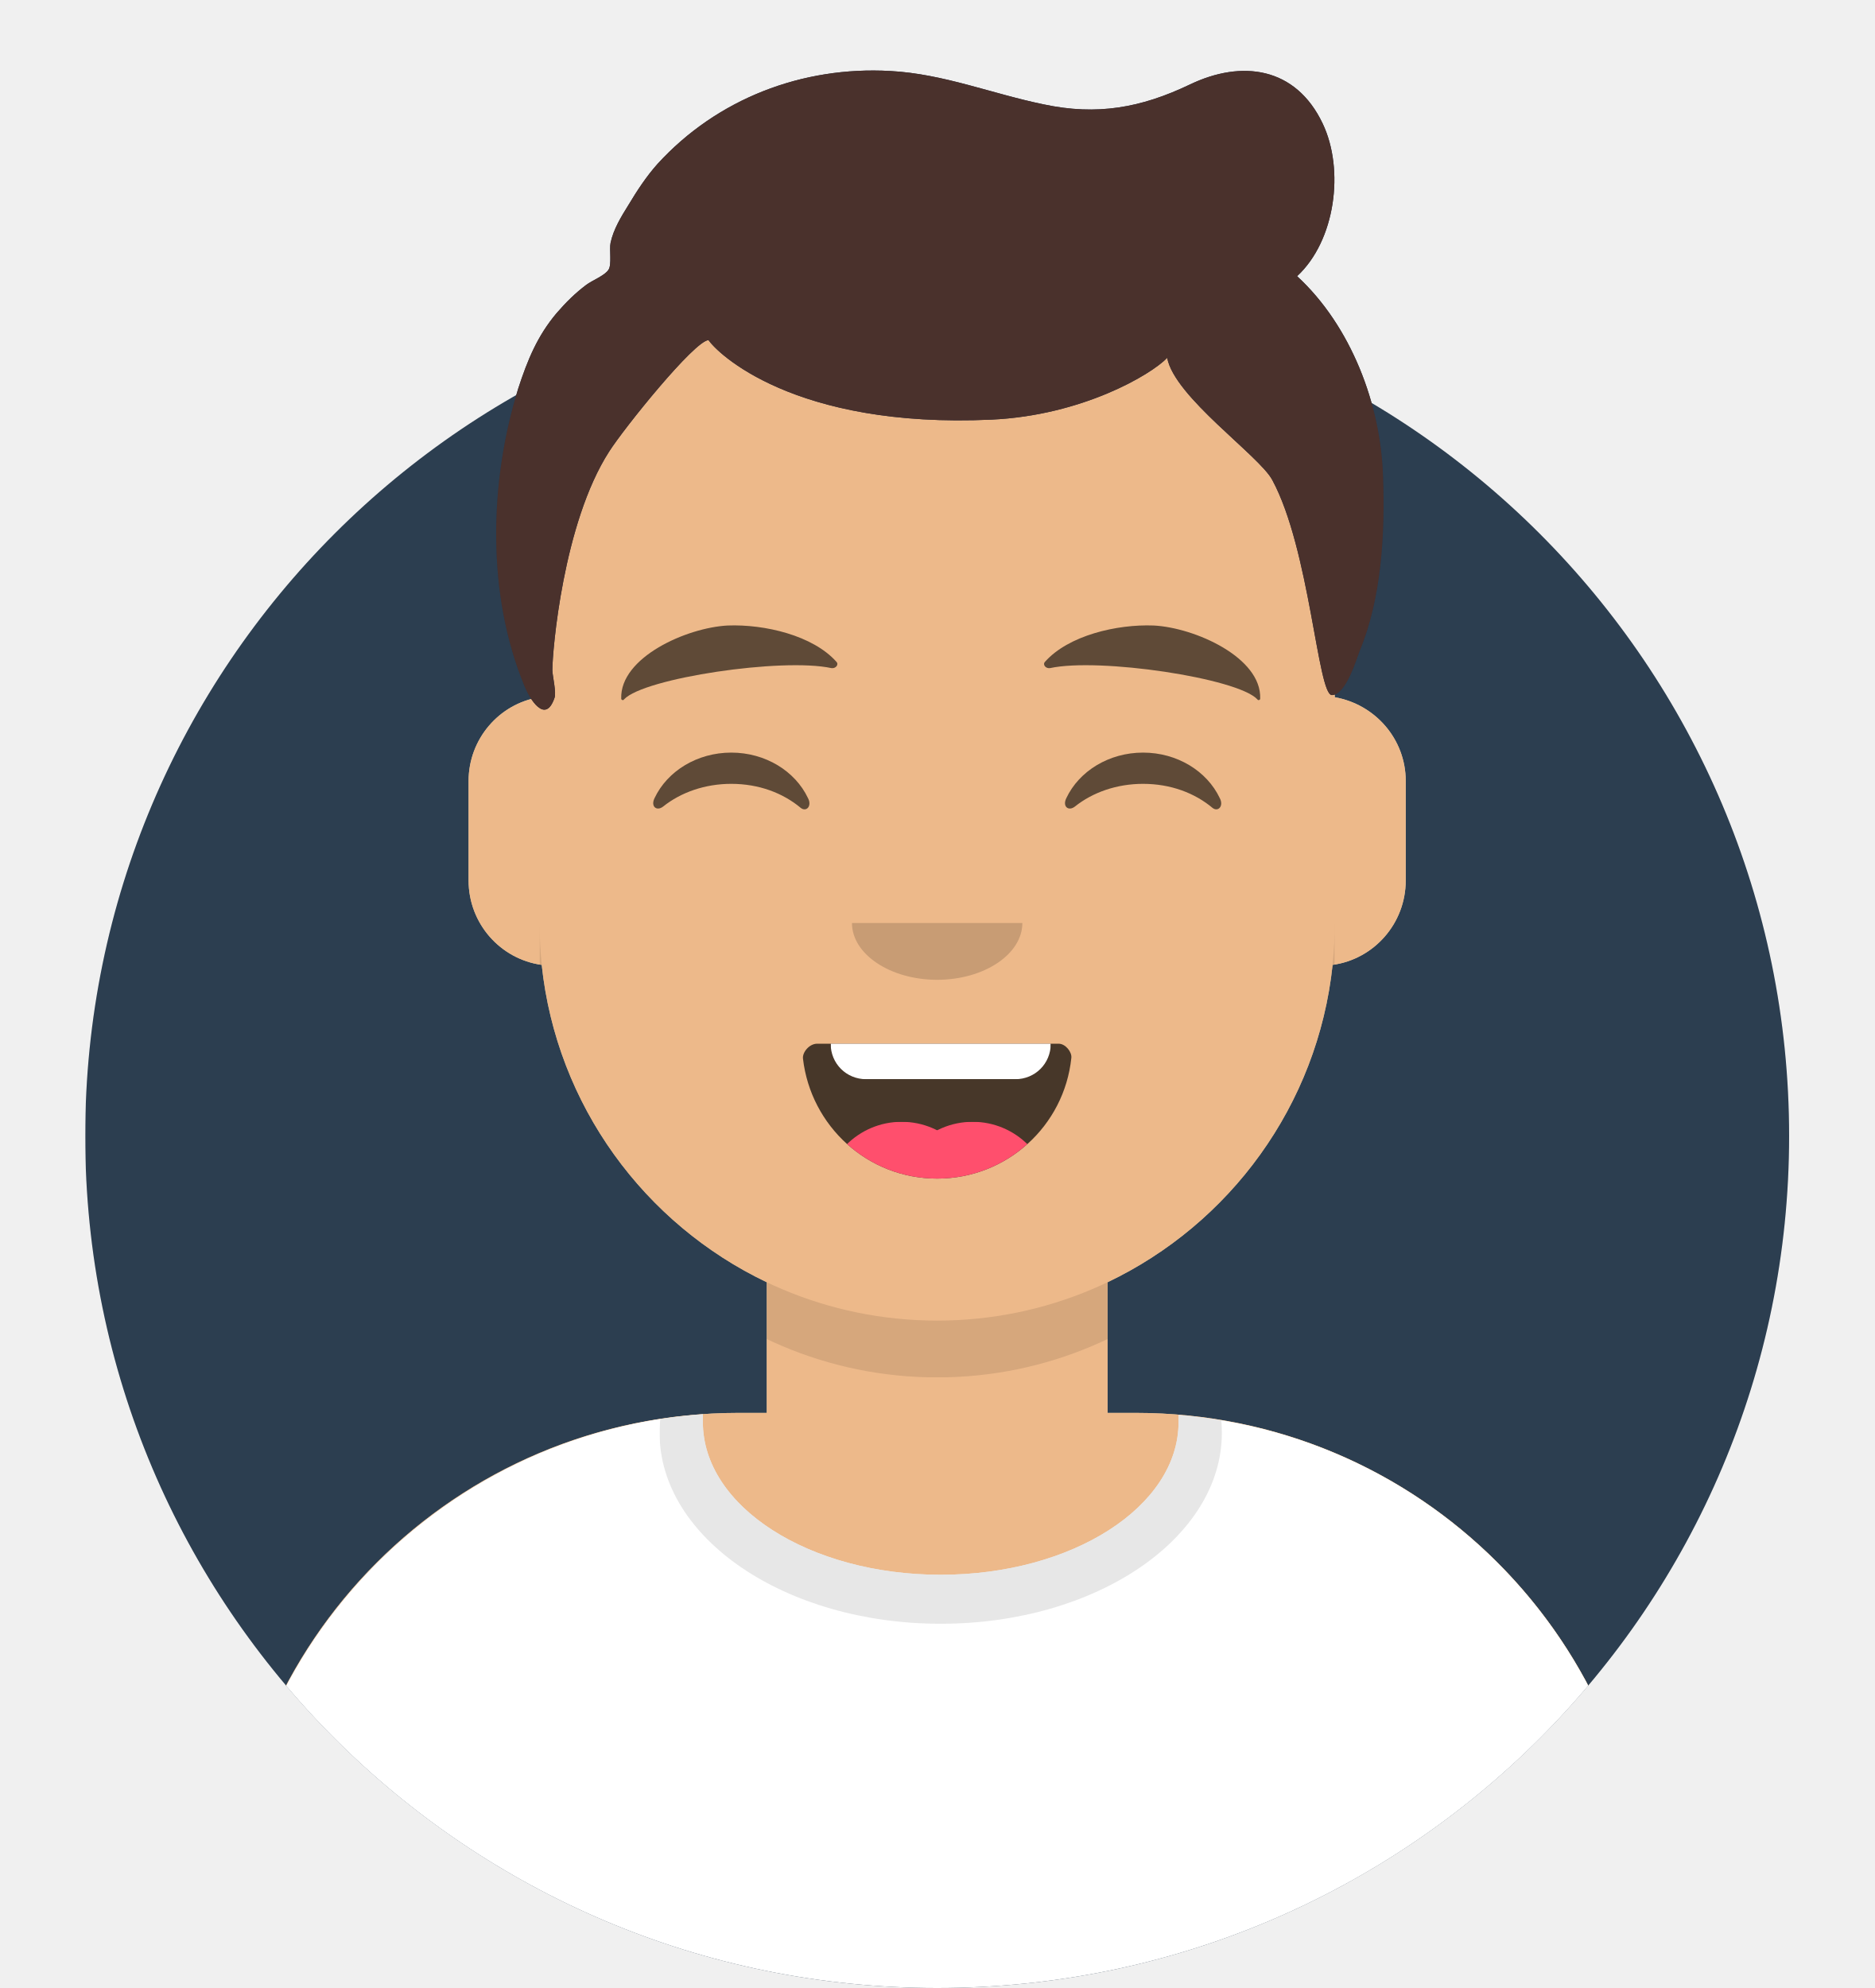
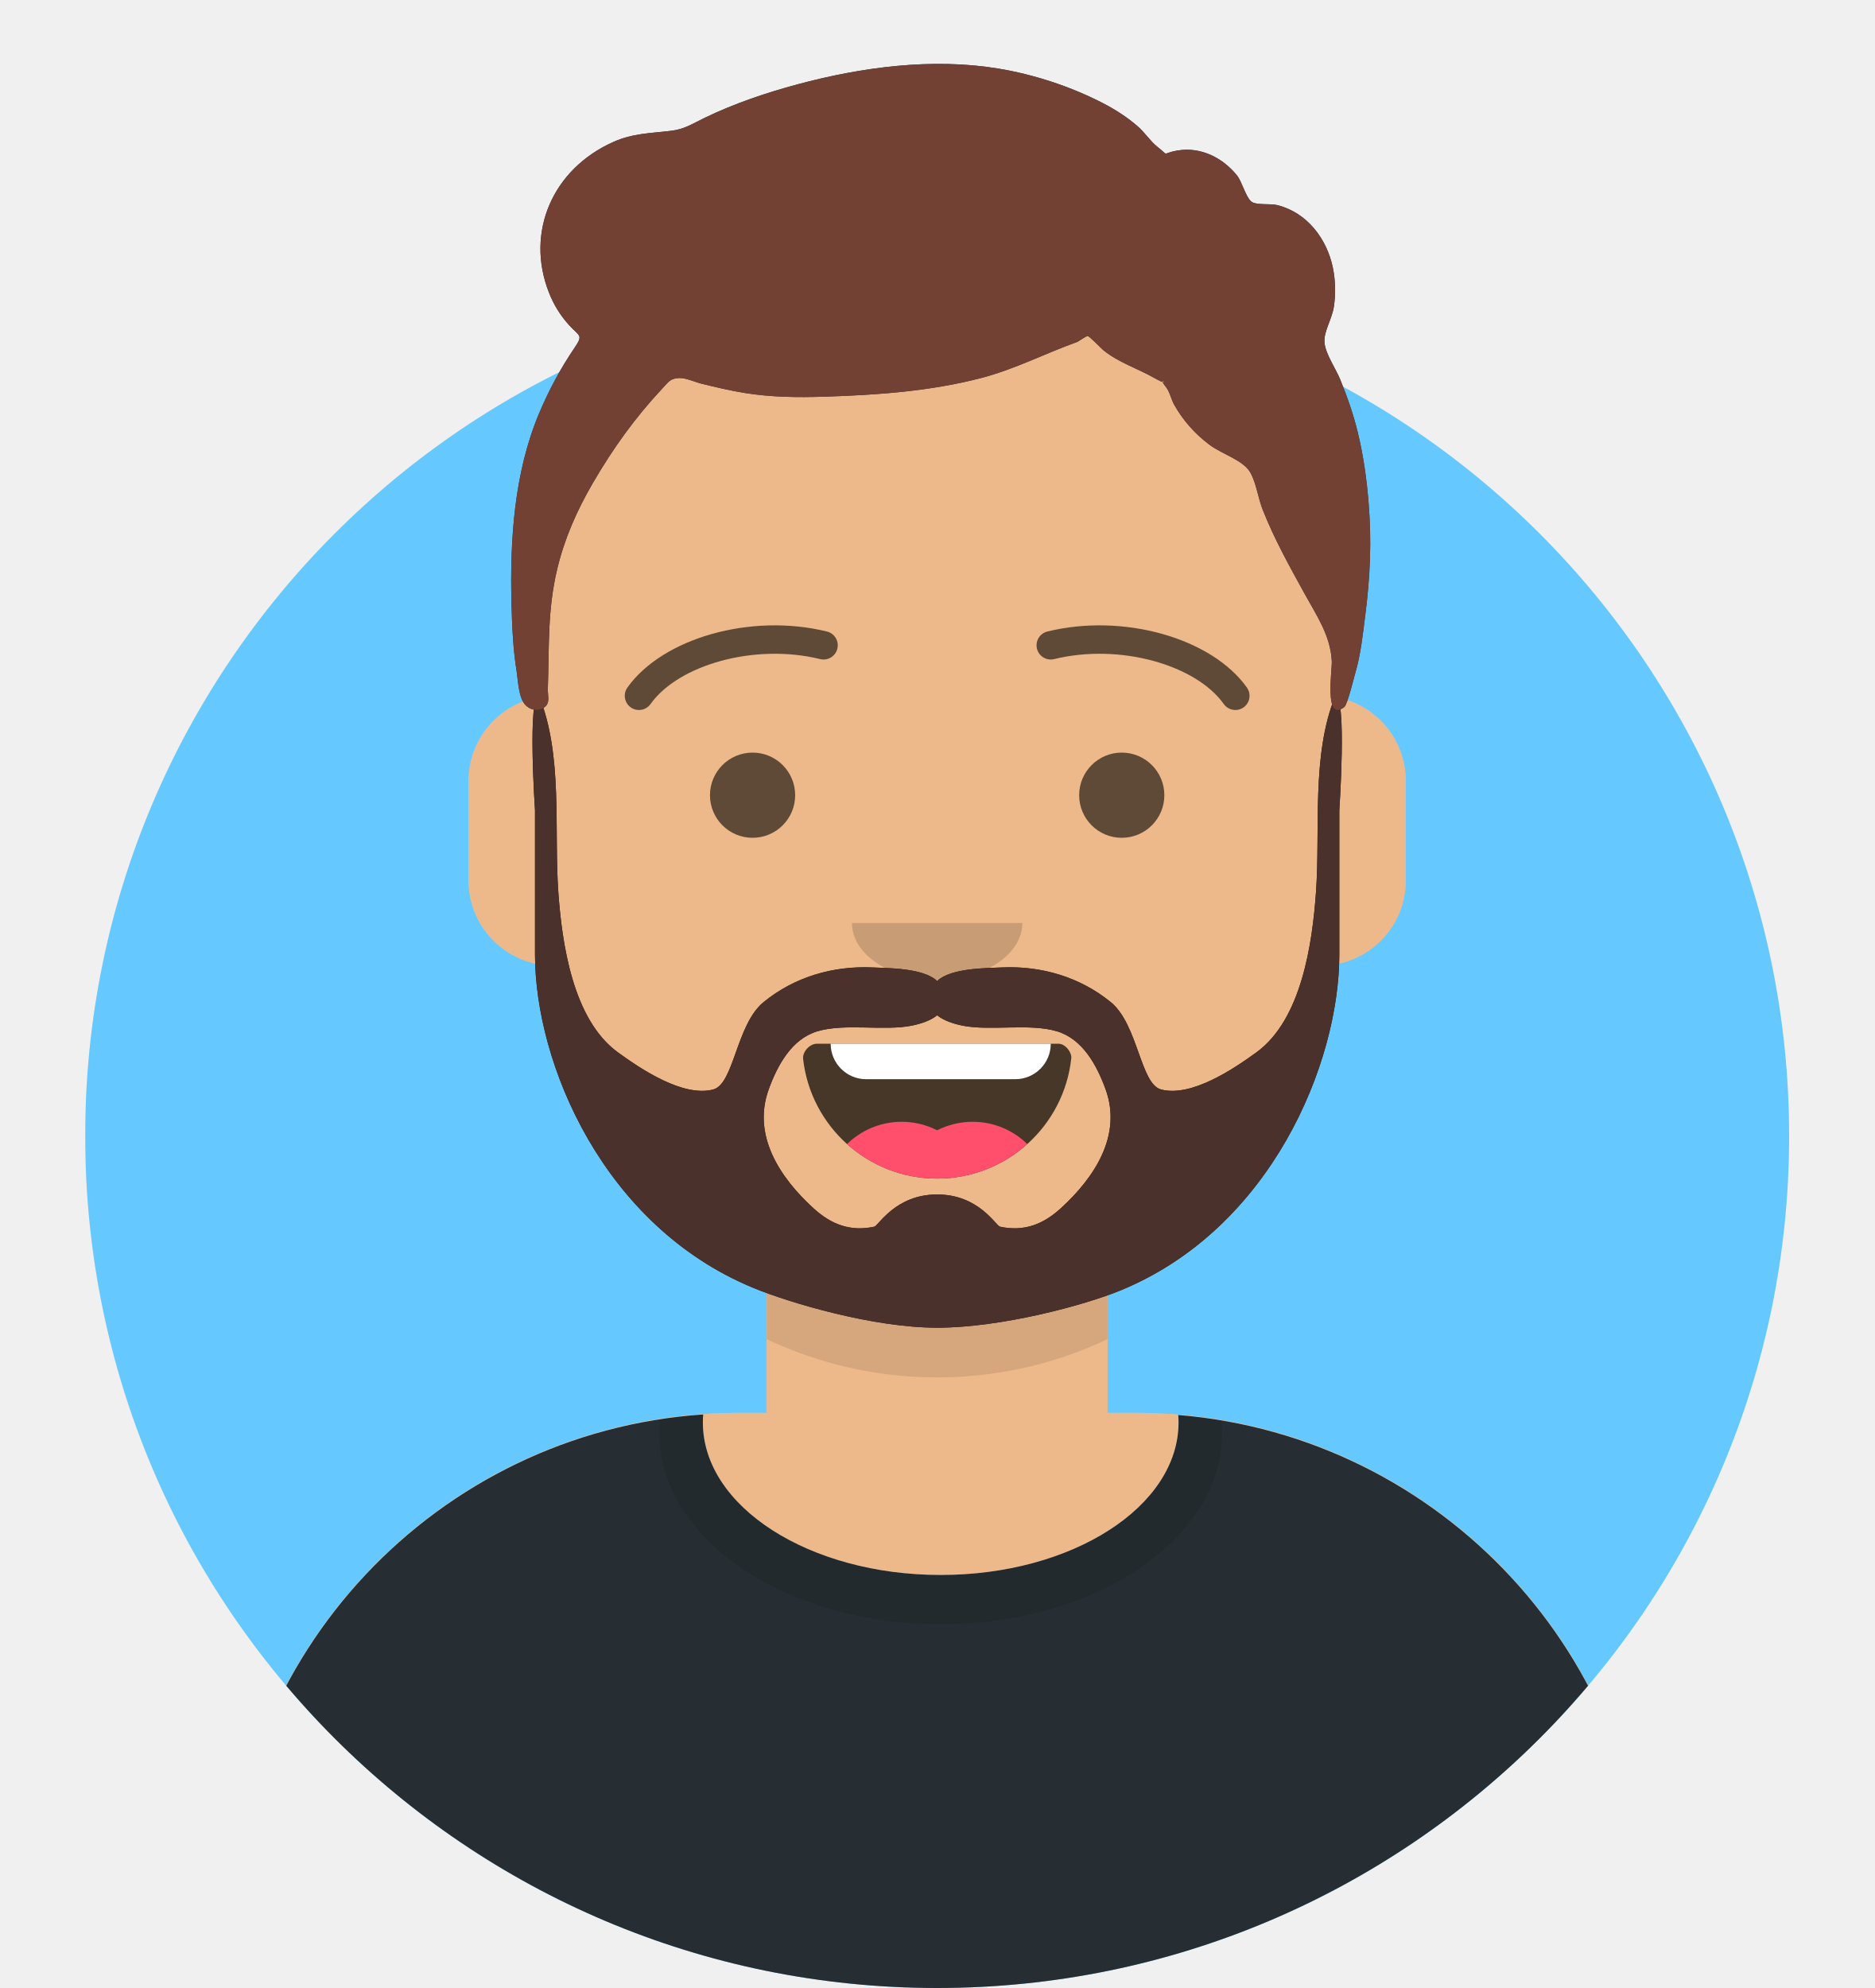
- <svg xmlns="http://www.w3.org/2000/svg" version="1.1" id="Layer_1" x="0px" y="0px" viewBox="0 0 264 280" style="enable-background:new 0 0 264 280;" xml:space="preserve">
-   <style type="text/css">
- 	.st0{fill-rule:evenodd;clip-rule:evenodd;fill:#E6E6E6;}
- 	.st1{filter:url(#Adobe_OpacityMaskFilter);}
- 	.st2{fill-rule:evenodd;clip-rule:evenodd;fill:#FFFFFF;}
- 	.st3{mask:url(#mask-2_1_);}
- 	.st4{fill-rule:evenodd;clip-rule:evenodd;fill:#2C3E50;}
- 	.st5{filter:url(#Adobe_OpacityMaskFilter_1_);}
- 	.st6{mask:url(#mask-4_1_);}
- 	.st7{fill-rule:evenodd;clip-rule:evenodd;fill:#D0C6AC;}
- 	.st8{filter:url(#Adobe_OpacityMaskFilter_2_);}
- 	.st9{mask:url(#mask-6_1_);}
- 	.st10{fill-rule:evenodd;clip-rule:evenodd;fill:#EDB98A;}
- 	.st11{filter:url(#Adobe_OpacityMaskFilter_3_);}
- 	.st12{mask:url(#mask-6_2_);fill-rule:evenodd;clip-rule:evenodd;fill-opacity:0.1;}
- 	.st13{filter:url(#Adobe_OpacityMaskFilter_4_);}
- 	.st14{mask:url(#react-mask-952_1_);}
- 	.st15{filter:url(#Adobe_OpacityMaskFilter_5_);}
- 	.st16{opacity:0.6;mask:url(#react-mask-952_2_);}
- 	.st17{fill-rule:evenodd;clip-rule:evenodd;fill-opacity:0.16;}
- 	.st18{fill-rule:evenodd;clip-rule:evenodd;fill-opacity:0.7;}
- 	.st19{filter:url(#Adobe_OpacityMaskFilter_6_);}
- 	.st20{mask:url(#react-mask-934_1_);fill-rule:evenodd;clip-rule:evenodd;fill:#FFFFFF;}
- 	.st21{filter:url(#Adobe_OpacityMaskFilter_7_);}
- 	.st22{mask:url(#react-mask-934_2_);}
- 	.st23{fill-rule:evenodd;clip-rule:evenodd;fill:#FF4F6D;}
- 	.st24{fill-rule:evenodd;clip-rule:evenodd;fill-opacity:0.6;}
- 	.st25{filter:url(#Adobe_OpacityMaskFilter_8_);}
- 	.st26{mask:url(#react-mask-925_1_);}
- 	.st27{fill-rule:evenodd;clip-rule:evenodd;fill:#28354B;}
- 	.st28{filter:url(#Adobe_OpacityMaskFilter_9_);}
- 	.st29{mask:url(#react-mask-924_1_);}
- 	.st30{fill-rule:evenodd;clip-rule:evenodd;fill:#4A312C;}
- </style>
-   <g>
-     <g transform="translate(-825, -1100)">
+ <svg xmlns="http://www.w3.org/2000/svg" xmlns:xlink="http://www.w3.org/1999/xlink" width="264px" height="280px" viewBox="0 0 264 280" version="1.1">
+   <defs>
+     <circle id="path-1" cx="120" cy="120" r="120" />
+     <path d="M12,160 C12,226.274 65.726,280 132,280 C198.274,280 252,226.274 252,160 L264,160 L264,-1.42108547e-14 L-3.19744231e-14,-1.42108547e-14 L-3.19744231e-14,160 L12,160 Z" id="path-3" />
+     <path d="M124,144.611 L124,163 L128,163 L128,163 C167.765,163 200,195.235 200,235 L200,244 L0,244 L0,235 C-4.86974701e-15,195.235 32.235,163 72,163 L72,163 L76,163 L76,144.611 C58.763,136.422 46.372,119.687 44.305,99.881 C38.48,99.058 34,94.052 34,88 L34,74 C34,68.054 38.325,63.118 44,62.166 L44,56 L44,56 C44,25.072 69.072,5.68137151e-15 100,0 L100,0 L100,0 C130.928,-5.68137151e-15 156,25.072 156,56 L156,62.166 C161.675,63.118 166,68.054 166,74 L166,88 C166,94.052 161.52,99.058 155.695,99.881 C153.628,119.687 141.237,136.422 124,144.611 Z" id="path-5" />
+   </defs>
+   <g id="Avataaar" stroke="none" stroke-width="1" fill="none" fill-rule="evenodd">
+     <g transform="translate(-825, -1100)" id="Avataaar/Circle">
      <g transform="translate(825, 1100)">
-         <g id="Circle" transform="translate(12, 40)">
-           <g id="Circle-Background">
-             <circle class="st0" cx="120" cy="120" r="120" />
-           </g>
-           <defs>
-             <filter id="Adobe_OpacityMaskFilter" filterUnits="userSpaceOnUse" x="0" y="0" width="240" height="240">
-               <feColorMatrix type="matrix" values="1 0 0 0 0  0 1 0 0 0  0 0 1 0 0  0 0 0 1 0" />
-             </filter>
-           </defs>
-           <mask maskUnits="userSpaceOnUse" x="0" y="0" width="240" height="240" id="mask-2_1_">
-             <g class="st1">
-               <circle id="path-1_1_" class="st2" cx="120" cy="120" r="120" />
-             </g>
+         <g id="Circle" stroke-width="1" fill-rule="evenodd" transform="translate(12, 40)">
+           <mask id="mask-2" fill="white">
+             <use xlink:href="#path-1" />
          </mask>
-           <g class="st3">
-             <rect class="st4" width="240" height="240" />
+           <use id="Circle-Background" fill="#E6E6E6" xlink:href="#path-1" />
+           <g id="Color/Palette/Blue-01" mask="url(#mask-2)" fill="#65C9FF">
+             <rect id="🖍Color" x="0" y="0" width="240" height="240" />
          </g>
        </g>
-         <g id="Mask">
- 			</g>
-         <defs>
-           <filter id="Adobe_OpacityMaskFilter_1_" filterUnits="userSpaceOnUse" x="-1" y="0" width="265" height="280">
-             <feColorMatrix type="matrix" values="1 0 0 0 0  0 1 0 0 0  0 0 1 0 0  0 0 0 1 0" />
-           </filter>
-         </defs>
-         <mask maskUnits="userSpaceOnUse" x="-1" y="0" width="265" height="280" id="mask-4_1_">
-           <g class="st5">
-             <path id="path-3_1_" class="st2" d="M12,160c0,66.3,53.7,120,120,120s120-53.7,120-120h12V0H0v160H12z" />
-           </g>
+         <mask id="mask-4" fill="white">
+           <use xlink:href="#path-3" />
        </mask>
-         <g id="Avataaar" class="st6">
+         <g id="Mask" />
+         <g id="Avataaar" stroke-width="1" fill-rule="evenodd" mask="url(#mask-4)">
          <g id="Body" transform="translate(32, 36)">
-             <g>
-               <path class="st7" d="M124,144.6V163h4l0,0c39.8,0,72,32.2,72,72v9H0v-9c0-39.8,32.2-72,72-72l0,0h4v-18.4        c-17.2-8.2-29.6-24.9-31.7-44.7C38.5,99.1,34,94.1,34,88V74c0-5.9,4.3-10.9,10-11.8V56l0,0c0-30.9,25.1-56,56-56l0,0l0,0        c30.9,0,56,25.1,56,56v6.2c5.7,1,10,5.9,10,11.8v14c0,6.1-4.5,11.1-10.3,11.9C153.6,119.7,141.2,136.4,124,144.6z" />
-             </g>
-             <defs>
-               <filter id="Adobe_OpacityMaskFilter_2_" filterUnits="userSpaceOnUse" x="-32" y="0" width="264" height="244">
-                 <feColorMatrix type="matrix" values="1 0 0 0 0  0 1 0 0 0  0 0 1 0 0  0 0 0 1 0" />
-               </filter>
-             </defs>
-             <mask maskUnits="userSpaceOnUse" x="-32" y="0" width="264" height="244" id="mask-6_1_">
-               <g class="st8">
-                 <path id="path-5_1_" class="st2" d="M124,144.6V163h4l0,0c39.8,0,72,32.2,72,72v9H0v-9c0-39.8,32.2-72,72-72l0,0h4v-18.4         c-17.2-8.2-29.6-24.9-31.7-44.7C38.5,99.1,34,94.1,34,88V74c0-5.9,4.3-10.9,10-11.8V56l0,0c0-30.9,25.1-56,56-56l0,0l0,0         c30.9,0,56,25.1,56,56v6.2c5.7,1,10,5.9,10,11.8v14c0,6.1-4.5,11.1-10.3,11.9C153.6,119.7,141.2,136.4,124,144.6z" />
-               </g>
+             <mask id="mask-6" fill="white">
+               <use xlink:href="#path-5" />
            </mask>
-             <g class="st9">
-               <g id="Color" transform="translate(-32, 0)">
-                 <rect class="st10" width="264" height="244" />
+             <use fill="#D0C6AC" xlink:href="#path-5" />
+             <g id="Skin/👶🏽-03-Brown" mask="url(#mask-6)" fill="#EDB98A">
+               <g transform="translate(-32, 0)" id="Color">
+                 <rect x="0" y="0" width="264" height="244" />
              </g>
            </g>
+             <path d="M156,79 L156,102 C156,132.928 130.928,158 100,158 C69.072,158 44,132.928 44,102 L44,79 L44,94 C44,124.928 69.072,150 100,150 C130.928,150 156,124.928 156,94 L156,79 Z" id="Neck-Shadow" fill-opacity="0.1" fill="#000000" mask="url(#mask-6)" />
+           </g>
+           <g id="Clothing/Shirt-Crew-Neck" transform="translate(0, 170)">
            <defs>
-               <filter id="Adobe_OpacityMaskFilter_3_" filterUnits="userSpaceOnUse" x="44" y="79" width="112" height="79">
-                 <feColorMatrix type="matrix" values="1 0 0 0 0  0 1 0 0 0  0 0 1 0 0  0 0 0 1 0" />
-               </filter>
+               <path d="M165.96,29.295 C202.936,32.325 232,63.294 232,101.052 L232,110 L32,110 L32,101.052 C32,62.953 61.592,31.765 99.045,29.22 C99.015,29.593 99,29.969 99,30.348 C99,42.211 113.998,51.828 132.5,51.828 C151.002,51.828 166,42.211 166,30.348 C166,29.995 165.987,29.644 165.96,29.295 Z" id="react-path-87" />
            </defs>
-             <mask maskUnits="userSpaceOnUse" x="44" y="79" width="112" height="79" id="mask-6_2_">
-               <g class="st11">
-                 <path id="path-5_2_" class="st2" d="M124,144.6V163h4l0,0c39.8,0,72,32.2,72,72v9H0v-9c0-39.8,32.2-72,72-72l0,0h4v-18.4         c-17.2-8.2-29.6-24.9-31.7-44.7C38.5,99.1,34,94.1,34,88V74c0-5.9,4.3-10.9,10-11.8V56l0,0c0-30.9,25.1-56,56-56l0,0l0,0         c30.9,0,56,25.1,56,56v6.2c5.7,1,10,5.9,10,11.8v14c0,6.1-4.5,11.1-10.3,11.9C153.6,119.7,141.2,136.4,124,144.6z" />
-               </g>
+             <mask id="react-mask-88" fill="white">
+               <use xlink:href="#react-path-87" />
            </mask>
-             <path id="Neck-Shadow" class="st12" d="M156,79v23c0,30.9-25.1,56-56,56s-56-25.1-56-56V79v15c0,30.9,25.1,56,56,56       s56-25.1,56-56V79z" />
-           </g>
-           <g transform="translate(0, 170)">
-             <g id="Clothes">
-               <path class="st0" d="M166,29.3c37,3,66,34,66,71.8v8.9H32v-8.9C32,63,61.6,31.8,99,29.2c0,0.4,0,0.7,0,1.1        c0,11.9,15,21.5,33.5,21.5S166,42.2,166,30.3C166,30,166,29.6,166,29.3z" />
+             <use id="Clothes" fill="#E6E6E6" fill-rule="evenodd" xlink:href="#react-path-87" />
+             <g id="Color/Palette/Gray-01" mask="url(#react-mask-88)" fill-rule="evenodd" fill="#262E33">
+               <rect id="🖍Color" x="0" y="0" width="264" height="110" />
            </g>
-             <defs>
-               <filter id="Adobe_OpacityMaskFilter_4_" filterUnits="userSpaceOnUse" x="0" y="0" width="264" height="110">
-                 <feColorMatrix type="matrix" values="1 0 0 0 0  0 1 0 0 0  0 0 1 0 0  0 0 0 1 0" />
-               </filter>
-             </defs>
-             <mask maskUnits="userSpaceOnUse" x="0" y="0" width="264" height="110" id="react-mask-952_1_">
-               <g class="st13">
-                 <path id="react-path-951_1_" class="st2" d="M166,29.3c37,3,66,34,66,71.8v8.9H32v-8.9C32,63,61.6,31.8,99,29.2         c0,0.4,0,0.7,0,1.1c0,11.9,15,21.5,33.5,21.5S166,42.2,166,30.3C166,30,166,29.6,166,29.3z" />
-               </g>
-             </mask>
-             <g class="st14">
-               <rect class="st2" width="264" height="110" />
-             </g>
-             <defs>
-               <filter id="Adobe_OpacityMaskFilter_5_" filterUnits="userSpaceOnUse" x="92.9" y="4.9" width="79.3" height="53.8">
-                 <feColorMatrix type="matrix" values="1 0 0 0 0  0 1 0 0 0  0 0 1 0 0  0 0 0 1 0" />
-               </filter>
-             </defs>
-             <mask maskUnits="userSpaceOnUse" x="92.9" y="4.9" width="79.3" height="53.8" id="react-mask-952_2_">
-               <g class="st15">
-                 <path id="react-path-951_2_" class="st2" d="M166,29.3c37,3,66,34,66,71.8v8.9H32v-8.9C32,63,61.6,31.8,99,29.2         c0,0.4,0,0.7,0,1.1c0,11.9,15,21.5,33.5,21.5S166,42.2,166,30.3C166,30,166,29.6,166,29.3z" />
-               </g>
-             </mask>
-             <g id="Shadowy" class="st16">
-               <g transform="translate(92, 4)">
-                 <ellipse class="st17" cx="40.5" cy="27.8" rx="39.6" ry="26.9" />
+             <g id="Shadowy" opacity="0.6" stroke-width="1" fill-rule="evenodd" mask="url(#react-mask-88)" fill-opacity="0.16" fill="#000000">
+               <g transform="translate(92, 4)" id="Hola-👋🏼">
+                 <ellipse cx="40.5" cy="27.848" rx="39.635" ry="26.914" />
              </g>
            </g>
          </g>
-           <g id="Face" transform="translate(76, 82)">
-             <g transform="translate(2, 52)">
-               <g id="Mouth">
-                 <path class="st18" d="M35.1,15.1C36.2,24.6,44.2,32,54,32c9.8,0,17.9-7.4,18.9-17c0.1-0.8-0.8-2-1.8-2c-14.9,0-26.3,0-34,0         C36,13,35,14.2,35.1,15.1z" />
-               </g>
+           <g id="Face" transform="translate(76, 82)" fill="#000000">
+             <g id="Mouth/Smile" transform="translate(2, 52)">
              <defs>
-                 <filter id="Adobe_OpacityMaskFilter_6_" filterUnits="userSpaceOnUse" x="39" y="2" width="31" height="16">
-                   <feColorMatrix type="matrix" values="1 0 0 0 0  0 1 0 0 0  0 0 1 0 0  0 0 0 1 0" />
-                 </filter>
+                 <path d="M35.118,15.128 C36.176,24.62 44.226,32 54,32 C63.804,32 71.874,24.574 72.892,15.04 C72.974,14.273 72.117,13 71.043,13 C56.149,13 44.738,13 37.087,13 C36.007,13 35.012,14.178 35.118,15.128 Z" id="react-path-95" />
              </defs>
-               <mask maskUnits="userSpaceOnUse" x="39" y="2" width="31" height="16" id="react-mask-934_1_">
-                 <g class="st19">
-                   <path id="react-path-933_1_" class="st2" d="M35.1,15.1C36.2,24.6,44.2,32,54,32c9.8,0,17.9-7.4,18.9-17          c0.1-0.8-0.8-2-1.8-2c-14.9,0-26.3,0-34,0C36,13,35,14.2,35.1,15.1z" />
-                 </g>
+               <mask id="react-mask-96" fill="white">
+                 <use xlink:href="#react-path-95" />
              </mask>
-               <path id="Teeth" class="st20" d="M44,2h21c2.8,0,5,2.2,5,5v6c0,2.8-2.2,5-5,5H44c-2.8,0-5-2.2-5-5V7C39,4.2,41.2,2,44,2z" />
-               <defs>
-                 <filter id="Adobe_OpacityMaskFilter_7_" filterUnits="userSpaceOnUse" x="38" y="24" width="32" height="22">
-                   <feColorMatrix type="matrix" values="1 0 0 0 0  0 1 0 0 0  0 0 1 0 0  0 0 0 1 0" />
-                 </filter>
-               </defs>
-               <mask maskUnits="userSpaceOnUse" x="38" y="24" width="32" height="22" id="react-mask-934_2_">
-                 <g class="st21">
-                   <path id="react-path-933_2_" class="st2" d="M35.1,15.1C36.2,24.6,44.2,32,54,32c9.8,0,17.9-7.4,18.9-17          c0.1-0.8-0.8-2-1.8-2c-14.9,0-26.3,0-34,0C36,13,35,14.2,35.1,15.1z" />
-                 </g>
-               </mask>
-               <g id="Tongue" class="st22">
+               <use id="Mouth" fill-opacity="0.7" fill="#000000" fill-rule="evenodd" xlink:href="#react-path-95" />
+               <rect id="Teeth" fill="#FFFFFF" fill-rule="evenodd" mask="url(#react-mask-96)" x="39" y="2" width="31" height="16" rx="5" />
+               <g id="Tongue" stroke-width="1" fill-rule="evenodd" mask="url(#react-mask-96)" fill="#FF4F6D">
                <g transform="translate(38, 24)">
-                   <circle class="st23" cx="11" cy="11" r="11" />
-                   <circle class="st23" cx="21" cy="11" r="11" />
+                   <circle cx="11" cy="11" r="11" />
+                   <circle cx="21" cy="11" r="11" />
                </g>
              </g>
            </g>
-             <g transform="translate(28, 40)">
-               <path id="Nose" class="st17" d="M16,8c0,4.4,5.4,8,12,8l0,0c6.6,0,12-3.6,12-8" />
+             <g id="Nose/Default" transform="translate(28, 40)" fill-opacity="0.16">
+               <path d="M16,8 C16,12.418 21.373,16 28,16 L28,16 C34.627,16 40,12.418 40,8" id="Nose" />
            </g>
-             <g transform="translate(0, 8)">
-               <path id="Squint" class="st24" d="M16.2,22.4C18,18.6,22.2,16,27,16c4.8,0,9,2.6,10.8,6.4c0.6,1.1-0.2,2-1,1.4        c-2.5-2.1-5.9-3.4-9.8-3.4c-3.7,0-7.1,1.2-9.6,3.2C16.5,24.3,15.6,23.6,16.2,22.4z" />
-               <path class="st24" d="M74.2,22.4C76,18.6,80.2,16,85,16c4.8,0,9,2.6,10.8,6.4c0.6,1.1-0.2,2-1,1.4c-2.5-2.1-5.9-3.4-9.8-3.4        c-3.7,0-7.1,1.2-9.6,3.2C74.5,24.3,73.6,23.6,74.2,22.4z" />
+             <g id="Eyes/Default-😀" transform="translate(0, 8)" fill-opacity="0.6">
+               <circle id="Eye" cx="30" cy="22" r="6" />
+               <circle id="Eye" cx="82" cy="22" r="6" />
            </g>
-             <g>
-               <path id="Eyebrow" class="st24" d="M26.5,6.1c-5.8,0.3-15.2,4.5-15,10.3c0,0.2,0.3,0.3,0.4,0.1c2.8-3,22.3-5.9,29.2-4.4        c0.6,0.1,1.1-0.5,0.7-0.9C38.5,7.5,31.7,5.9,26.5,6.1" />
-               <path class="st24" d="M86.5,6.1c5.8,0.3,15.2,4.5,15,10.3c0,0.2-0.3,0.3-0.4,0.1c-2.8-3-22.3-5.9-29.2-4.4        c-0.6,0.1-1.1-0.5-0.7-0.9C74.5,7.5,81.3,5.9,86.5,6.1" />
+             <g id="Eyebrow/Outline/Default" fill-opacity="0.6">
+               <g id="I-Browse" transform="translate(12, 6)">
+                 <path d="M3.63,11.159 C7.545,5.65 18.278,2.561 27.523,4.831 C28.596,5.095 29.679,4.439 29.942,3.366 C30.206,2.293 29.55,1.21 28.477,0.947 C17.74,-1.69 5.312,1.887 0.37,8.841 C-0.27,9.742 -0.059,10.99 0.841,11.63 C1.742,12.27 2.99,12.059 3.63,11.159 Z" id="Eyebrow" fill-rule="nonzero" />
+                 <path d="M61.63,11.159 C65.545,5.65 76.278,2.561 85.523,4.831 C86.596,5.095 87.679,4.439 87.942,3.366 C88.206,2.293 87.55,1.21 86.477,0.947 C75.74,-1.69 63.312,1.887 58.37,8.841 C57.73,9.742 57.941,10.99 58.841,11.63 C59.742,12.27 60.99,12.059 61.63,11.159 Z" id="Eyebrow" fill-rule="nonzero" transform="translate(73.00015, 6.039198) scale(-1, 1) translate(-73.00015, -6.039198) " />
+               </g>
            </g>
          </g>
-           <g id="Top">
+           <g id="Top" stroke-width="1" fill-rule="evenodd">
            <defs>
-               <filter id="Adobe_OpacityMaskFilter_8_" filterUnits="userSpaceOnUse" x="-1" y="0" width="264" height="280">
-                 <feColorMatrix type="matrix" values="1 0 0 0 0  0 1 0 0 0  0 0 1 0 0  0 0 0 1 0" />
+               <rect id="react-path-76" x="0" y="0" width="264" height="280" />
+               <path d="M94.252,52.022 C94.375,51.968 94.07,51.947 93.336,51.96 C94.228,51.958 94.533,51.979 94.252,52.022 M86.117,36.302 C86.115,36.282 86.134,36.453 86.117,36.302 M193.765,70.766 C193.501,67.449 193.033,64.152 192.247,60.911 C191.622,58.335 190.769,55.878 189.76,53.42 C189.151,51.935 187.728,49.896 187.56,48.294 C187.395,46.717 188.627,44.969 188.889,43.132 C189.144,41.345 189.101,39.465 188.734,37.694 C187.901,33.671 185.14,29.93 180.877,28.881 C179.925,28.647 177.913,28.936 177.241,28.382 C176.47,27.746 175.933,25.581 175.235,24.712 C173.244,22.236 170.14,20.642 166.866,21.198 C164.455,21.607 165.839,22.105 164.032,20.686 C163.027,19.898 162.276,18.693 161.3,17.839 C159.833,16.556 158.15,15.458 156.408,14.557 C151.851,12.199 146.654,10.485 141.564,9.649 C132.279,8.125 122.369,9.454 113.369,11.869 C108.89,13.07 104.382,14.595 100.222,16.612 C98.439,17.476 97.409,18.194 95.549,18.42 C92.621,18.777 90.14,18.759 87.366,20.001 C78.83,23.823 74.985,32.69 78.307,41.175 C78.975,42.882 79.88,44.38 81.127,45.759 C82.647,47.439 83.198,47.109 81.888,49.041 C79.929,51.931 78.278,55.013 76.933,58.213 C73.404,66.615 72.814,76.077 73.044,85.037 C73.124,88.174 73.259,91.35 73.753,94.456 C73.967,95.801 74.027,98.329 75.035,99.327 C75.547,99.833 76.276,100.115 77.004,99.914 C78.713,99.44 78.125,98.179 78.165,97.008 C78.365,91.124 78.095,85.919 79.494,80.106 C80.528,75.812 82.25,71.911 84.483,68.071 C87.321,63.187 90.386,58.898 94.29,54.716 C95.207,53.732 95.408,53.315 96.639,53.244 C97.571,53.19 98.934,53.828 99.84,54.049 C101.838,54.536 103.839,55.017 105.873,55.345 C109.613,55.948 113.317,55.989 117.09,55.87 C124.516,55.638 131.975,55.117 139.175,53.247 C143.957,52.005 148.197,49.776 152.777,48.142 C152.859,48.113 154.007,47.295 154.208,47.328 C154.489,47.375 156.185,49.154 156.471,49.378 C158.697,51.124 161.138,51.857 163.541,53.208 C166.505,54.875 163.635,52.49 165.269,54.567 C165.746,55.172 165.99,56.293 166.372,56.978 C167.588,59.161 169.28,61.08 171.303,62.602 C173.258,64.073 176.196,64.783 177.193,66.697 C177.962,68.174 178.221,70.181 178.841,71.758 C180.469,75.893 182.618,79.749 184.767,83.644 C186.499,86.783 188.392,89.525 188.585,93.112 C188.652,94.36 187.464,101.849 190.358,99.572 C190.787,99.234 191.711,95.416 191.901,94.768 C192.673,92.135 192.947,89.387 193.296,86.682 C193.99,81.302 194.219,76.184 193.765,70.766" id="react-path-75" />
+               <filter x="-0.8%" y="-2.0%" width="101.5%" height="108.0%" filterUnits="objectBoundingBox" id="react-filter-72">
+                 <feOffset dx="0" dy="2" in="SourceAlpha" result="shadowOffsetOuter1" />
+                 <feColorMatrix values="0 0 0 0 0   0 0 0 0 0   0 0 0 0 0  0 0 0 0.16 0" type="matrix" in="shadowOffsetOuter1" result="shadowMatrixOuter1" />
+                 <feMerge>
+                   <feMergeNode in="shadowMatrixOuter1" />
+                   <feMergeNode in="SourceGraphic" />
+                 </feMerge>
              </filter>
            </defs>
-             <mask maskUnits="userSpaceOnUse" x="-1" y="0" width="264" height="280" id="react-mask-925_1_">
-               <g class="st25">
-                 <rect id="react-path-927_1_" class="st2" width="264" height="280" />
-               </g>
+             <mask id="react-mask-74" fill="white">
+               <use xlink:href="#react-path-76" />
            </mask>
-             <g class="st26">
+             <g id="Mask" />
+             <g id="Top/Short-Hair/Short-Curly" mask="url(#react-mask-74)">
              <g transform="translate(-1, 0)">
-                 <g id="Short-Hair">
-                   <path class="st27" d="M183.7,38.9c5.4-5,6.7-15,3.6-21.5c-3.8-8-11.4-9-18.7-5.5c-6.9,3.3-13.1,4.4-20.6,2.8          c-7.3-1.5-14.1-4.3-21.6-4.7C114,9.3,102,13.9,93.6,23.1c-1.6,1.8-2.9,3.8-4.1,5.8c-1,1.6-2.1,3.4-2.5,5.3          c-0.2,0.9,0.2,3.1-0.3,3.8c-0.5,0.8-2.3,1.5-3.1,2.1c-1.6,1.2-2.9,2.5-4.2,4c-2.7,3.2-4.1,6.6-5.4,10.6          c-4.1,13.2-4.5,29,0.9,42c0.7,1.7,2.9,5.4,4.2,1.6c0.3-0.7-0.3-3.2-0.3-3.9c0-2.7,1.5-20.7,8-30.8c2.1-3.3,12-15.6,14-15.7          c1.1,1.7,11.9,12.5,39.9,11.2c12.7-0.6,22.4-6.3,24.7-8.7c1,5.5,13,13.8,14.8,17.2c5.3,9.8,6.4,30.3,8.4,30.3          s3.5-5.2,3.9-6.2c3.1-7.4,3.6-16.6,3.3-24.6C195.5,57,191.3,45.9,183.7,38.9z" />
+                 <g id="Facial-Hair/Beard-Light" transform="translate(49, 72)">
+                   <defs>
+                     <path d="M101.428,98.169 C98.915,100.463 96.237,101.494 92.853,100.773 C92.271,100.649 89.896,96.235 84,96.235 C78.103,96.235 75.729,100.649 75.147,100.773 C71.762,101.494 69.085,100.463 66.571,98.169 C61.846,93.856 57.917,87.908 60.278,81.419 C61.508,78.037 63.51,74.324 67.151,73.246 C71.038,72.096 76.497,73.244 80.415,72.458 C81.684,72.204 83.071,71.751 84,71 C84.929,71.751 86.316,72.204 87.585,72.458 C91.503,73.244 96.961,72.096 100.849,73.246 C104.49,74.324 106.491,78.037 107.722,81.419 C110.083,87.908 106.154,93.856 101.428,98.169 M140.081,26 C136.671,34.4 137.988,44.858 137.357,53.676 C136.844,60.843 135.337,71.586 128.973,76.215 C125.718,78.582 119.794,82.56 115.542,81.45 C112.615,80.686 112.302,72.29 108.455,69.147 C104.092,65.582 98.643,64.016 93.149,64.258 C90.779,64.362 85.984,64.337 84,66.16 C82.016,64.337 77.222,64.362 74.851,64.258 C69.357,64.016 63.908,65.582 59.545,69.147 C55.698,72.29 55.386,80.686 52.458,81.45 C48.206,82.56 42.282,78.582 39.027,76.215 C32.662,71.586 31.156,60.843 30.643,53.676 C30.012,44.858 31.329,34.4 27.919,26 C26.26,26 27.354,42.129 27.354,42.129 L27.354,62.485 C27.386,77.773 36.935,100.655 58.108,109.393 C63.286,111.53 75.015,115 84,115 C92.985,115 104.714,111.86 109.892,109.723 C131.065,100.986 140.614,77.773 140.646,62.485 L140.646,42.129 C140.646,42.129 141.74,26 140.081,26" id="react-path-80" />
+                   </defs>
+                   <mask id="react-mask-79" fill="white">
+                     <use xlink:href="#react-path-80" />
+                   </mask>
+                   <use id="Lite-Beard" fill="#331B0C" fill-rule="evenodd" xlink:href="#react-path-80" />
+                   <g id="Color/Hair/Brown" mask="url(#react-mask-79)" fill="#4A312C">
+                     <g transform="translate(-32, 0)" id="Color">
+                       <rect x="0" y="0" width="264" height="244" />
+                     </g>
+                   </g>
                </g>
-                 <defs>
-                   <filter id="Adobe_OpacityMaskFilter_9_" filterUnits="userSpaceOnUse" x="0" y="0" width="264" height="280">
-                     <feColorMatrix type="matrix" values="1 0 0 0 0  0 1 0 0 0  0 0 1 0 0  0 0 0 1 0" />
-                   </filter>
-                 </defs>
-                 <mask maskUnits="userSpaceOnUse" x="0" y="0" width="264" height="280" id="react-mask-924_1_">
-                   <g class="st28">
-                     <path id="react-path-926_1_" class="st2" d="M183.7,38.9c5.4-5,6.7-15,3.6-21.5c-3.8-8-11.4-9-18.7-5.5           c-6.9,3.3-13.1,4.4-20.6,2.8c-7.3-1.5-14.1-4.3-21.6-4.7C114,9.3,102,13.9,93.6,23.1c-1.6,1.8-2.9,3.8-4.1,5.8           c-1,1.6-2.1,3.4-2.5,5.3c-0.2,0.9,0.2,3.1-0.3,3.8c-0.5,0.8-2.3,1.5-3.1,2.1c-1.6,1.2-2.9,2.5-4.2,4           c-2.7,3.2-4.1,6.6-5.4,10.6c-4.1,13.2-4.5,29,0.9,42c0.7,1.7,2.9,5.4,4.2,1.6c0.3-0.7-0.3-3.2-0.3-3.9           c0-2.7,1.5-20.7,8-30.8c2.1-3.3,12-15.6,14-15.7c1.1,1.7,11.9,12.5,39.9,11.2c12.7-0.6,22.4-6.3,24.7-8.7           c1,5.5,13,13.8,14.8,17.2c5.3,9.8,6.4,30.3,8.4,30.3s3.5-5.2,3.9-6.2c3.1-7.4,3.6-16.6,3.3-24.6           C195.5,57,191.3,45.9,183.7,38.9z" />
-                   </g>
+                 <mask id="react-mask-73" fill="white">
+                   <use xlink:href="#react-path-75" />
                </mask>
-                 <g class="st29">
-                   <g transform="translate(0, 0) ">
-                     <rect class="st30" width="264" height="280" />
+                 <use id="Short-Hair" stroke="none" fill="#28354B" fill-rule="evenodd" xlink:href="#react-path-75" />
+                 <g id="Skin/👶🏽-03-Brown" mask="url(#react-mask-73)" fill="#724133">
+                   <g transform="translate(0, 0) " id="Color">
+                     <rect x="0" y="0" width="264" height="280" />
                  </g>
                </g>
              </g>
            </g>
          </g>
        </g>
      </g>
    </g>
  </g>
</svg>
